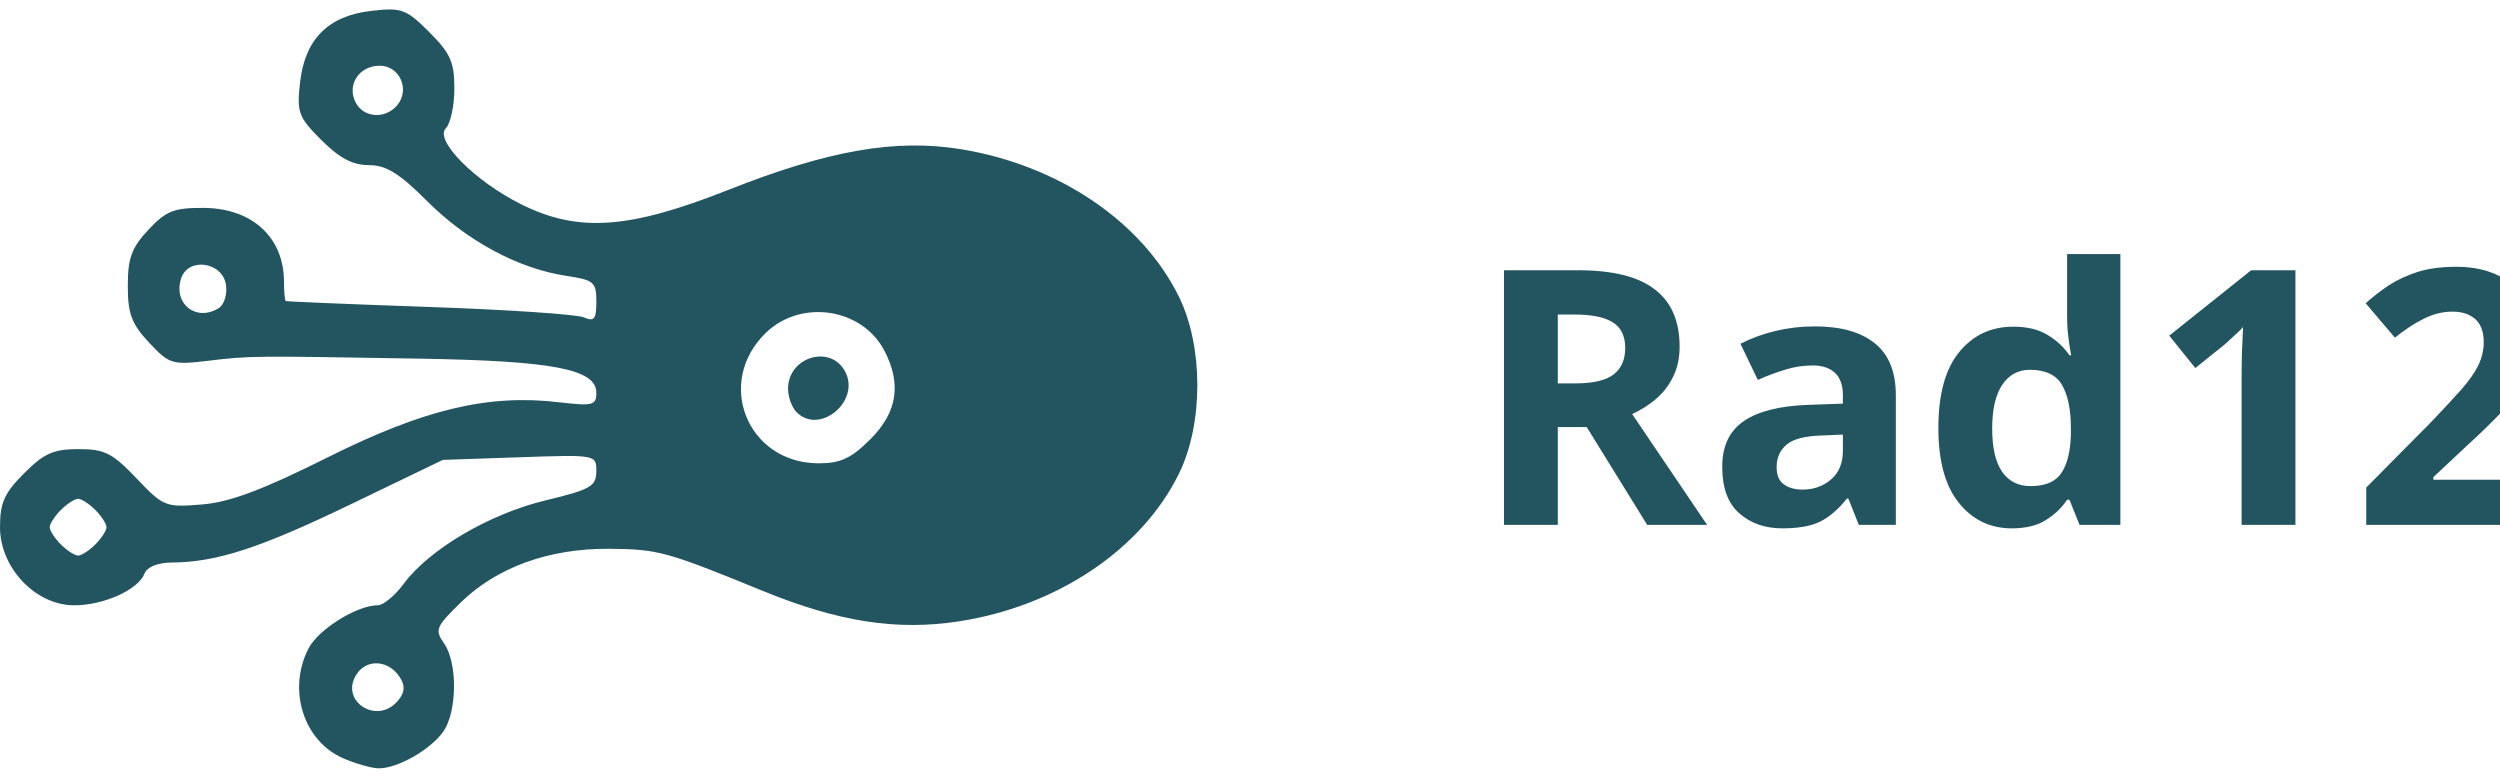
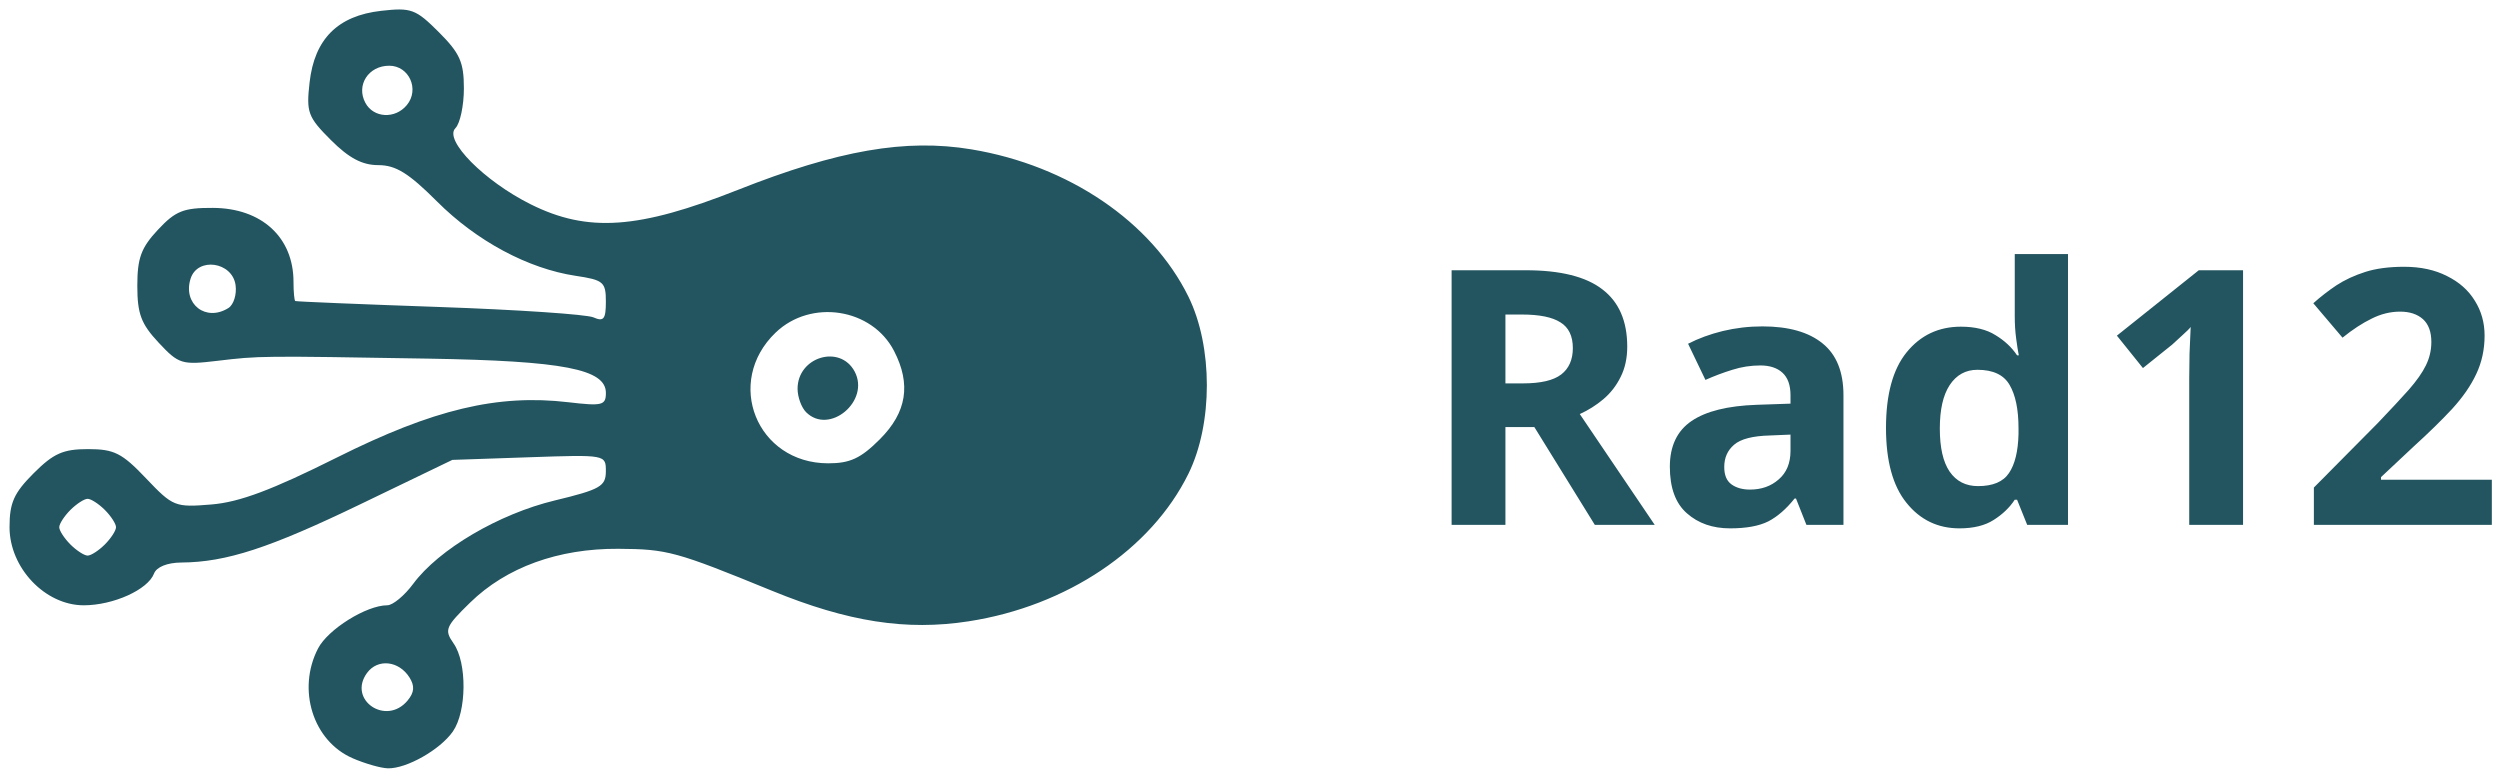
<svg xmlns="http://www.w3.org/2000/svg" width="135" height="42" viewBox="0 0 135 42" version="1.1" id="svg1370" style="fill:none">
  <defs id="defs1374" />
-   <path style="fill:#225560;fill-opacity:1;stroke-width:0.383" d="m 18.523,40.942 c -2.136,-0.929 -3.01,-3.706 -1.863,-5.924 0.536,-1.037 2.614,-2.333 3.741,-2.333 0.297,0 0.926,-0.521 1.397,-1.157 1.378,-1.864 4.622,-3.774 7.649,-4.504 2.448,-0.59 2.753,-0.764 2.755,-1.569 0.003,-0.904 -0.001,-0.905 -4.143,-0.763 l -4.146,0.142 -4.959,2.391 c -4.923,2.374 -7.251,3.133 -9.668,3.151 -0.771,0.006 -1.345,0.237 -1.484,0.599 C 7.467,31.845 5.602,32.686 4.006,32.686 1.921,32.686 0,30.664 0,28.469 c 0,-1.32 0.235,-1.845 1.303,-2.914 1.074,-1.074 1.591,-1.303 2.935,-1.303 1.412,0 1.833,0.212 3.133,1.579 1.455,1.529 1.565,1.573 3.538,1.41 1.511,-0.125 3.26,-0.781 6.777,-2.539 5.204,-2.602 8.674,-3.43 12.494,-2.981 1.826,0.215 2.023,0.166 2.023,-0.503 0,-1.287 -2.291,-1.73 -9.584,-1.852 C 13.53,19.212 13.502,19.212 11.211,19.485 9.3,19.713 9.135,19.661 8.048,18.498 7.105,17.488 6.901,16.943 6.901,15.434 c 0,-1.497 0.205,-2.056 1.112,-3.026 0.952,-1.019 1.38,-1.189 2.971,-1.182 2.631,0.012 4.351,1.59 4.351,3.992 0,0.541 0.043,1.008 0.096,1.038 0.053,0.03 3.546,0.174 7.763,0.321 4.217,0.146 7.969,0.399 8.338,0.561 0.555,0.244 0.671,0.097 0.671,-0.852 0,-1.057 -0.13,-1.167 -1.632,-1.392 C 28.004,14.508 25.224,13.018 23.088,10.882 21.555,9.35 20.856,8.917 19.916,8.917 c -0.87,0 -1.584,-0.378 -2.559,-1.352 -1.246,-1.246 -1.337,-1.49 -1.154,-3.112 0.265,-2.348 1.521,-3.604 3.869,-3.869 1.622,-0.183 1.866,-0.092 3.112,1.154 1.138,1.138 1.352,1.62 1.352,3.039 0,0.928 -0.207,1.894 -0.459,2.146 -0.638,0.638 1.561,2.861 4.066,4.109 3.084,1.537 5.815,1.347 11.186,-0.778 5.426,-2.146 9.061,-2.777 12.611,-2.189 5.249,0.87 9.732,3.912 11.721,7.954 1.327,2.697 1.327,6.867 0,9.564 -2.011,4.087 -6.57,7.148 -11.869,7.968 -3.363,0.52 -6.505,0.033 -10.614,-1.648 -5.205,-2.129 -5.649,-2.25 -8.299,-2.268 -3.243,-0.021 -6.055,0.999 -8.008,2.907 -1.335,1.304 -1.403,1.472 -0.89,2.205 0.733,1.046 0.709,3.683 -0.043,4.757 -0.689,0.983 -2.496,2.007 -3.504,1.985 -0.379,-0.008 -1.239,-0.254 -1.911,-0.546 z m 2.973,-3.113 c 0.365,-0.44 0.393,-0.783 0.102,-1.246 -0.572,-0.908 -1.718,-1.03 -2.293,-0.244 -1.064,1.455 1.035,2.883 2.191,1.49 z M 5.148,29.4 c 0.331,-0.331 0.602,-0.75 0.602,-0.931 0,-0.181 -0.271,-0.6 -0.602,-0.931 -0.331,-0.331 -0.75,-0.602 -0.931,-0.602 -0.181,0 -0.6,0.271 -0.931,0.602 -0.331,0.331 -0.602,0.75 -0.602,0.931 0,0.181 0.271,0.6 0.602,0.931 0.331,0.331 0.75,0.602 0.931,0.602 0.181,0 0.6,-0.271 0.931,-0.602 z M 47.002,23.715 c 1.45,-1.45 1.692,-2.966 0.761,-4.767 -1.193,-2.307 -4.484,-2.817 -6.39,-0.991 -2.788,2.671 -1.022,7.062 2.839,7.062 1.179,0 1.756,-0.269 2.79,-1.303 z m -3.987,-1.457 c -0.253,-0.253 -0.46,-0.822 -0.46,-1.265 0,-1.72 2.288,-2.413 3.081,-0.933 0.851,1.591 -1.367,3.452 -2.621,2.198 z M 11.822,16.631 c 0.282,-0.179 0.455,-0.737 0.383,-1.24 -0.178,-1.259 -2.054,-1.525 -2.428,-0.344 -0.435,1.371 0.832,2.353 2.045,1.584 z M 21.454,5.676 c 0.7,-0.843 0.126,-2.127 -0.95,-2.127 -1.123,0 -1.799,1.05 -1.289,2.003 0.441,0.823 1.605,0.888 2.239,0.124 z" id="path959" />
-   <text xml:space="preserve" style="font-style:normal;font-variant:normal;font-weight:normal;font-stretch:normal;font-size:19.251px;line-height:1.25;font-family:Ubuntu;-inkscape-font-specification:Ubuntu;letter-spacing:0px;word-spacing:0px;fill:#225560;fill-opacity:1;stroke:none;stroke-width:1.444;" x="79.48" y="28.344" id="text900">
-     <tspan id="tspan898" x="79.48" y="28.344" style="font-style:normal;font-variant:normal;font-weight:bold;font-stretch:normal;font-family:Ubuntu;-inkscape-font-specification:'Ubuntu Bold';stroke-width:1.444;fill:#225560;fill-opacity:1;">Rad12</tspan>
+   <path style="fill:#225560;fill-opacity:1;stroke-width:0.383" d="m 19.037,40.942 c -2.136,-0.929 -3.01,-3.706 -1.863,-5.924 0.536,-1.037 2.614,-2.333 3.741,-2.333 0.297,0 0.926,-0.521 1.397,-1.157 1.378,-1.864 4.622,-3.774 7.649,-4.504 2.448,-0.59 2.753,-0.764 2.755,-1.569 0.003,-0.904 -0.001,-0.905 -4.143,-0.763 l -4.146,0.142 -4.959,2.391 c -4.923,2.374 -7.251,3.133 -9.668,3.151 -0.771,0.006 -1.345,0.237 -1.484,0.599 -0.334,0.87 -2.199,1.711 -3.795,1.711 -2.086,0 -4.006,-2.022 -4.006,-4.217 0,-1.32 0.235,-1.845 1.303,-2.914 1.074,-1.074 1.591,-1.303 2.935,-1.303 1.412,0 1.833,0.212 3.133,1.579 1.455,1.529 1.565,1.573 3.538,1.41 1.511,-0.125 3.26,-0.781 6.777,-2.539 5.204,-2.602 8.674,-3.43 12.494,-2.981 1.826,0.215 2.023,0.166 2.023,-0.503 0,-1.287 -2.291,-1.73 -9.584,-1.852 -9.089,-0.153 -9.118,-0.153 -11.409,0.12 -1.91,0.228 -2.076,0.176 -3.163,-0.988 -0.943,-1.01 -1.147,-1.554 -1.147,-3.064 0,-1.497 0.205,-2.056 1.112,-3.026 0.952,-1.019 1.38,-1.189 2.971,-1.182 2.631,0.012 4.351,1.59 4.351,3.992 0,0.541 0.043,1.008 0.096,1.038 0.053,0.03 3.546,0.174 7.763,0.321 4.217,0.146 7.969,0.399 8.338,0.561 0.555,0.244 0.671,0.097 0.671,-0.852 0,-1.057 -0.13,-1.167 -1.632,-1.392 C 28.518,14.508 25.738,13.018 23.602,10.882 22.07,9.35 21.371,8.917 20.43,8.917 c -0.87,0 -1.584,-0.378 -2.559,-1.352 -1.246,-1.246 -1.337,-1.49 -1.154,-3.112 0.265,-2.348 1.521,-3.604 3.869,-3.869 1.622,-0.183 1.866,-0.092 3.112,1.154 1.138,1.138 1.352,1.62 1.352,3.039 0,0.928 -0.207,1.894 -0.459,2.146 -0.638,0.638 1.561,2.861 4.066,4.109 3.084,1.537 5.815,1.347 11.186,-0.778 5.426,-2.146 9.061,-2.777 12.611,-2.189 5.249,0.87 9.732,3.912 11.721,7.954 1.327,2.697 1.327,6.867 0,9.564 -2.011,4.087 -6.57,7.148 -11.869,7.968 -3.363,0.52 -6.505,0.033 -10.614,-1.648 -5.205,-2.129 -5.649,-2.25 -8.299,-2.268 -3.243,-0.021 -6.055,0.999 -8.008,2.907 -1.335,1.304 -1.403,1.472 -0.89,2.205 0.733,1.046 0.709,3.683 -0.043,4.757 -0.689,0.983 -2.496,2.007 -3.504,1.985 -0.379,-0.008 -1.239,-0.254 -1.911,-0.546 z m 2.973,-3.113 c 0.365,-0.44 0.393,-0.783 0.102,-1.246 -0.572,-0.908 -1.718,-1.03 -2.293,-0.244 -1.064,1.455 1.035,2.883 2.191,1.49 z M 5.663,29.4 c 0.331,-0.331 0.602,-0.75 0.602,-0.931 0,-0.181 -0.271,-0.6 -0.602,-0.931 -0.331,-0.331 -0.75,-0.602 -0.931,-0.602 -0.181,0 -0.6,0.271 -0.931,0.602 -0.331,0.331 -0.602,0.75 -0.602,0.931 0,0.181 0.271,0.6 0.602,0.931 0.331,0.331 0.75,0.602 0.931,0.602 0.181,0 0.6,-0.271 0.931,-0.602 z M 47.516,23.715 c 1.45,-1.45 1.692,-2.966 0.761,-4.767 -1.193,-2.307 -4.484,-2.817 -6.39,-0.991 -2.788,2.671 -1.022,7.062 2.839,7.062 1.179,0 1.756,-0.269 2.79,-1.303 z m -3.987,-1.457 c -0.253,-0.253 -0.46,-0.822 -0.46,-1.265 0,-1.72 2.288,-2.413 3.081,-0.933 0.851,1.591 -1.367,3.452 -2.621,2.198 z M 12.337,16.631 c 0.282,-0.179 0.455,-0.737 0.383,-1.24 -0.178,-1.259 -2.054,-1.525 -2.428,-0.344 -0.435,1.371 0.832,2.353 2.045,1.584 z M 21.968,5.676 c 0.7,-0.843 0.126,-2.127 -0.95,-2.127 -1.123,0 -1.799,1.05 -1.289,2.003 0.441,0.823 1.605,0.888 2.239,0.124 z" id="path959" />
+   <text xml:space="preserve" style="font-style:normal;font-variant:normal;font-weight:normal;font-stretch:normal;font-size:19.251px;line-height:1.25;font-family:Ubuntu;-inkscape-font-specification:Ubuntu;letter-spacing:0px;word-spacing:0px;fill:#225560;fill-opacity:1;stroke:none;stroke-width:1.444" x="76.653" y="28.344" id="text900">
+     <tspan id="tspan898" x="76.653" y="28.344" style="font-style:normal;font-variant:normal;font-weight:800;font-stretch:normal;font-family:'Inter UI';-inkscape-font-specification:'Inter UI Ultra-Bold';fill:#225560;fill-opacity:1;stroke-width:1.444">Rad12</tspan>
  </text>
</svg>
